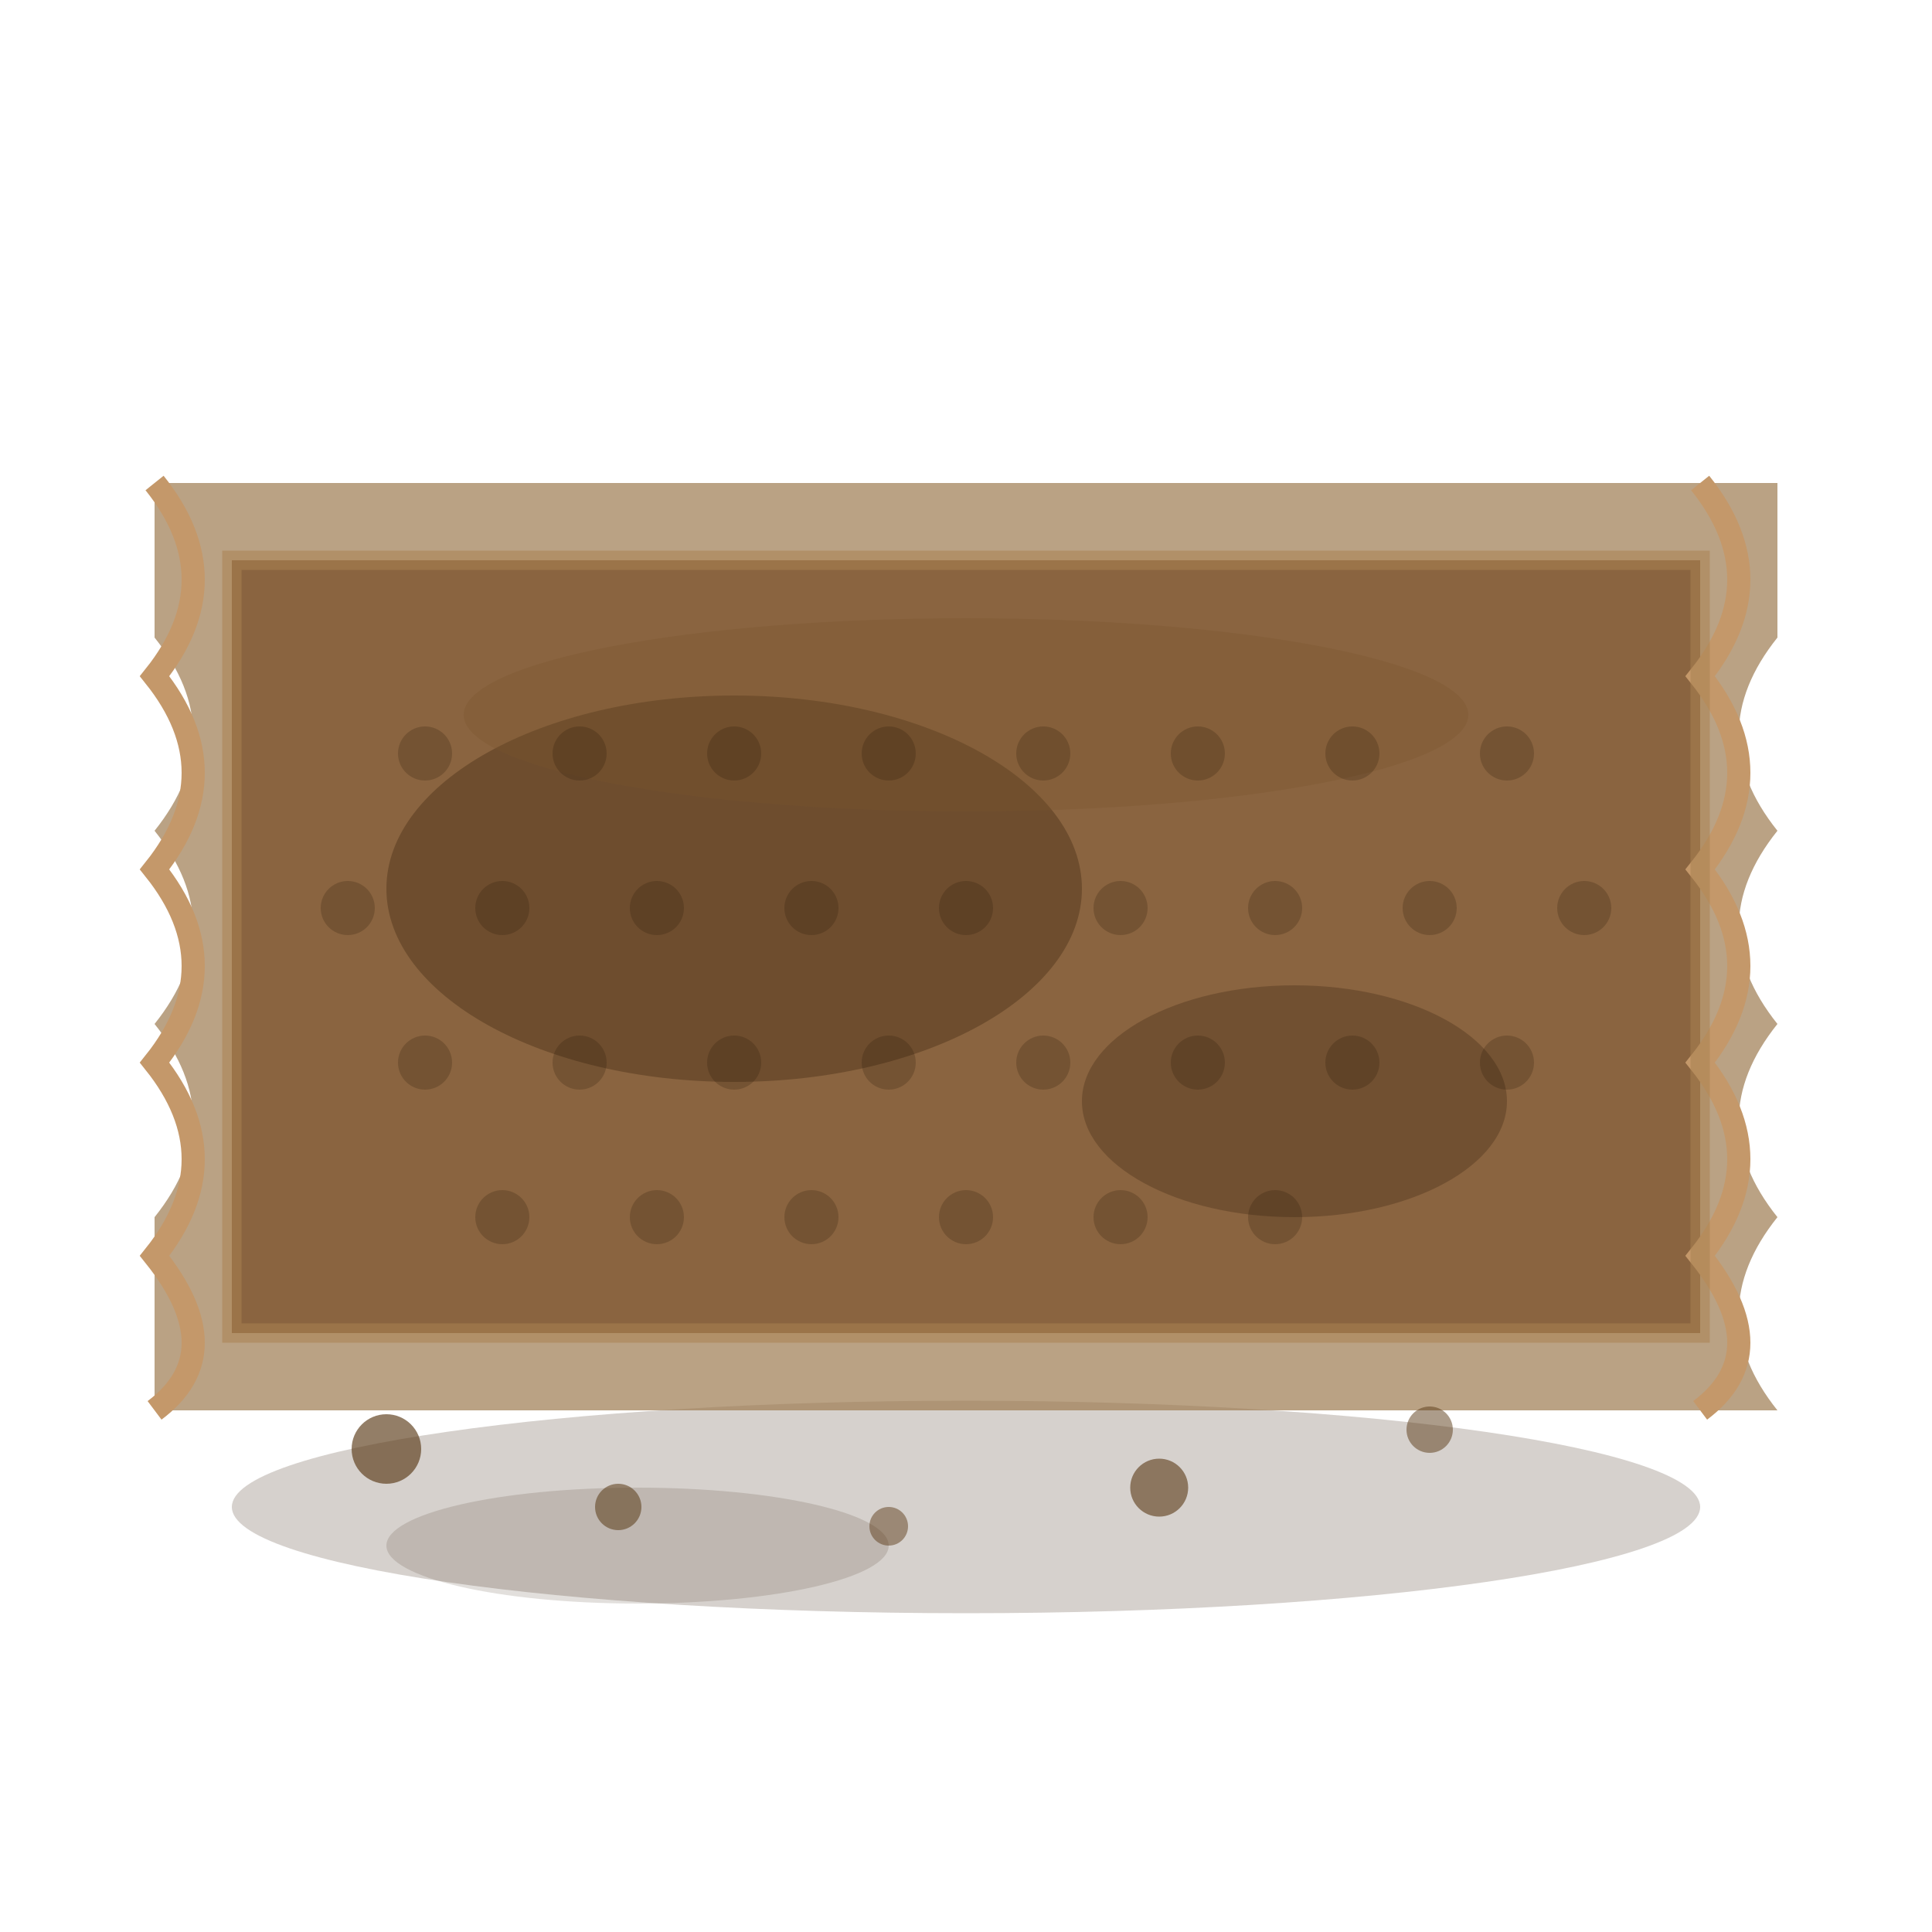
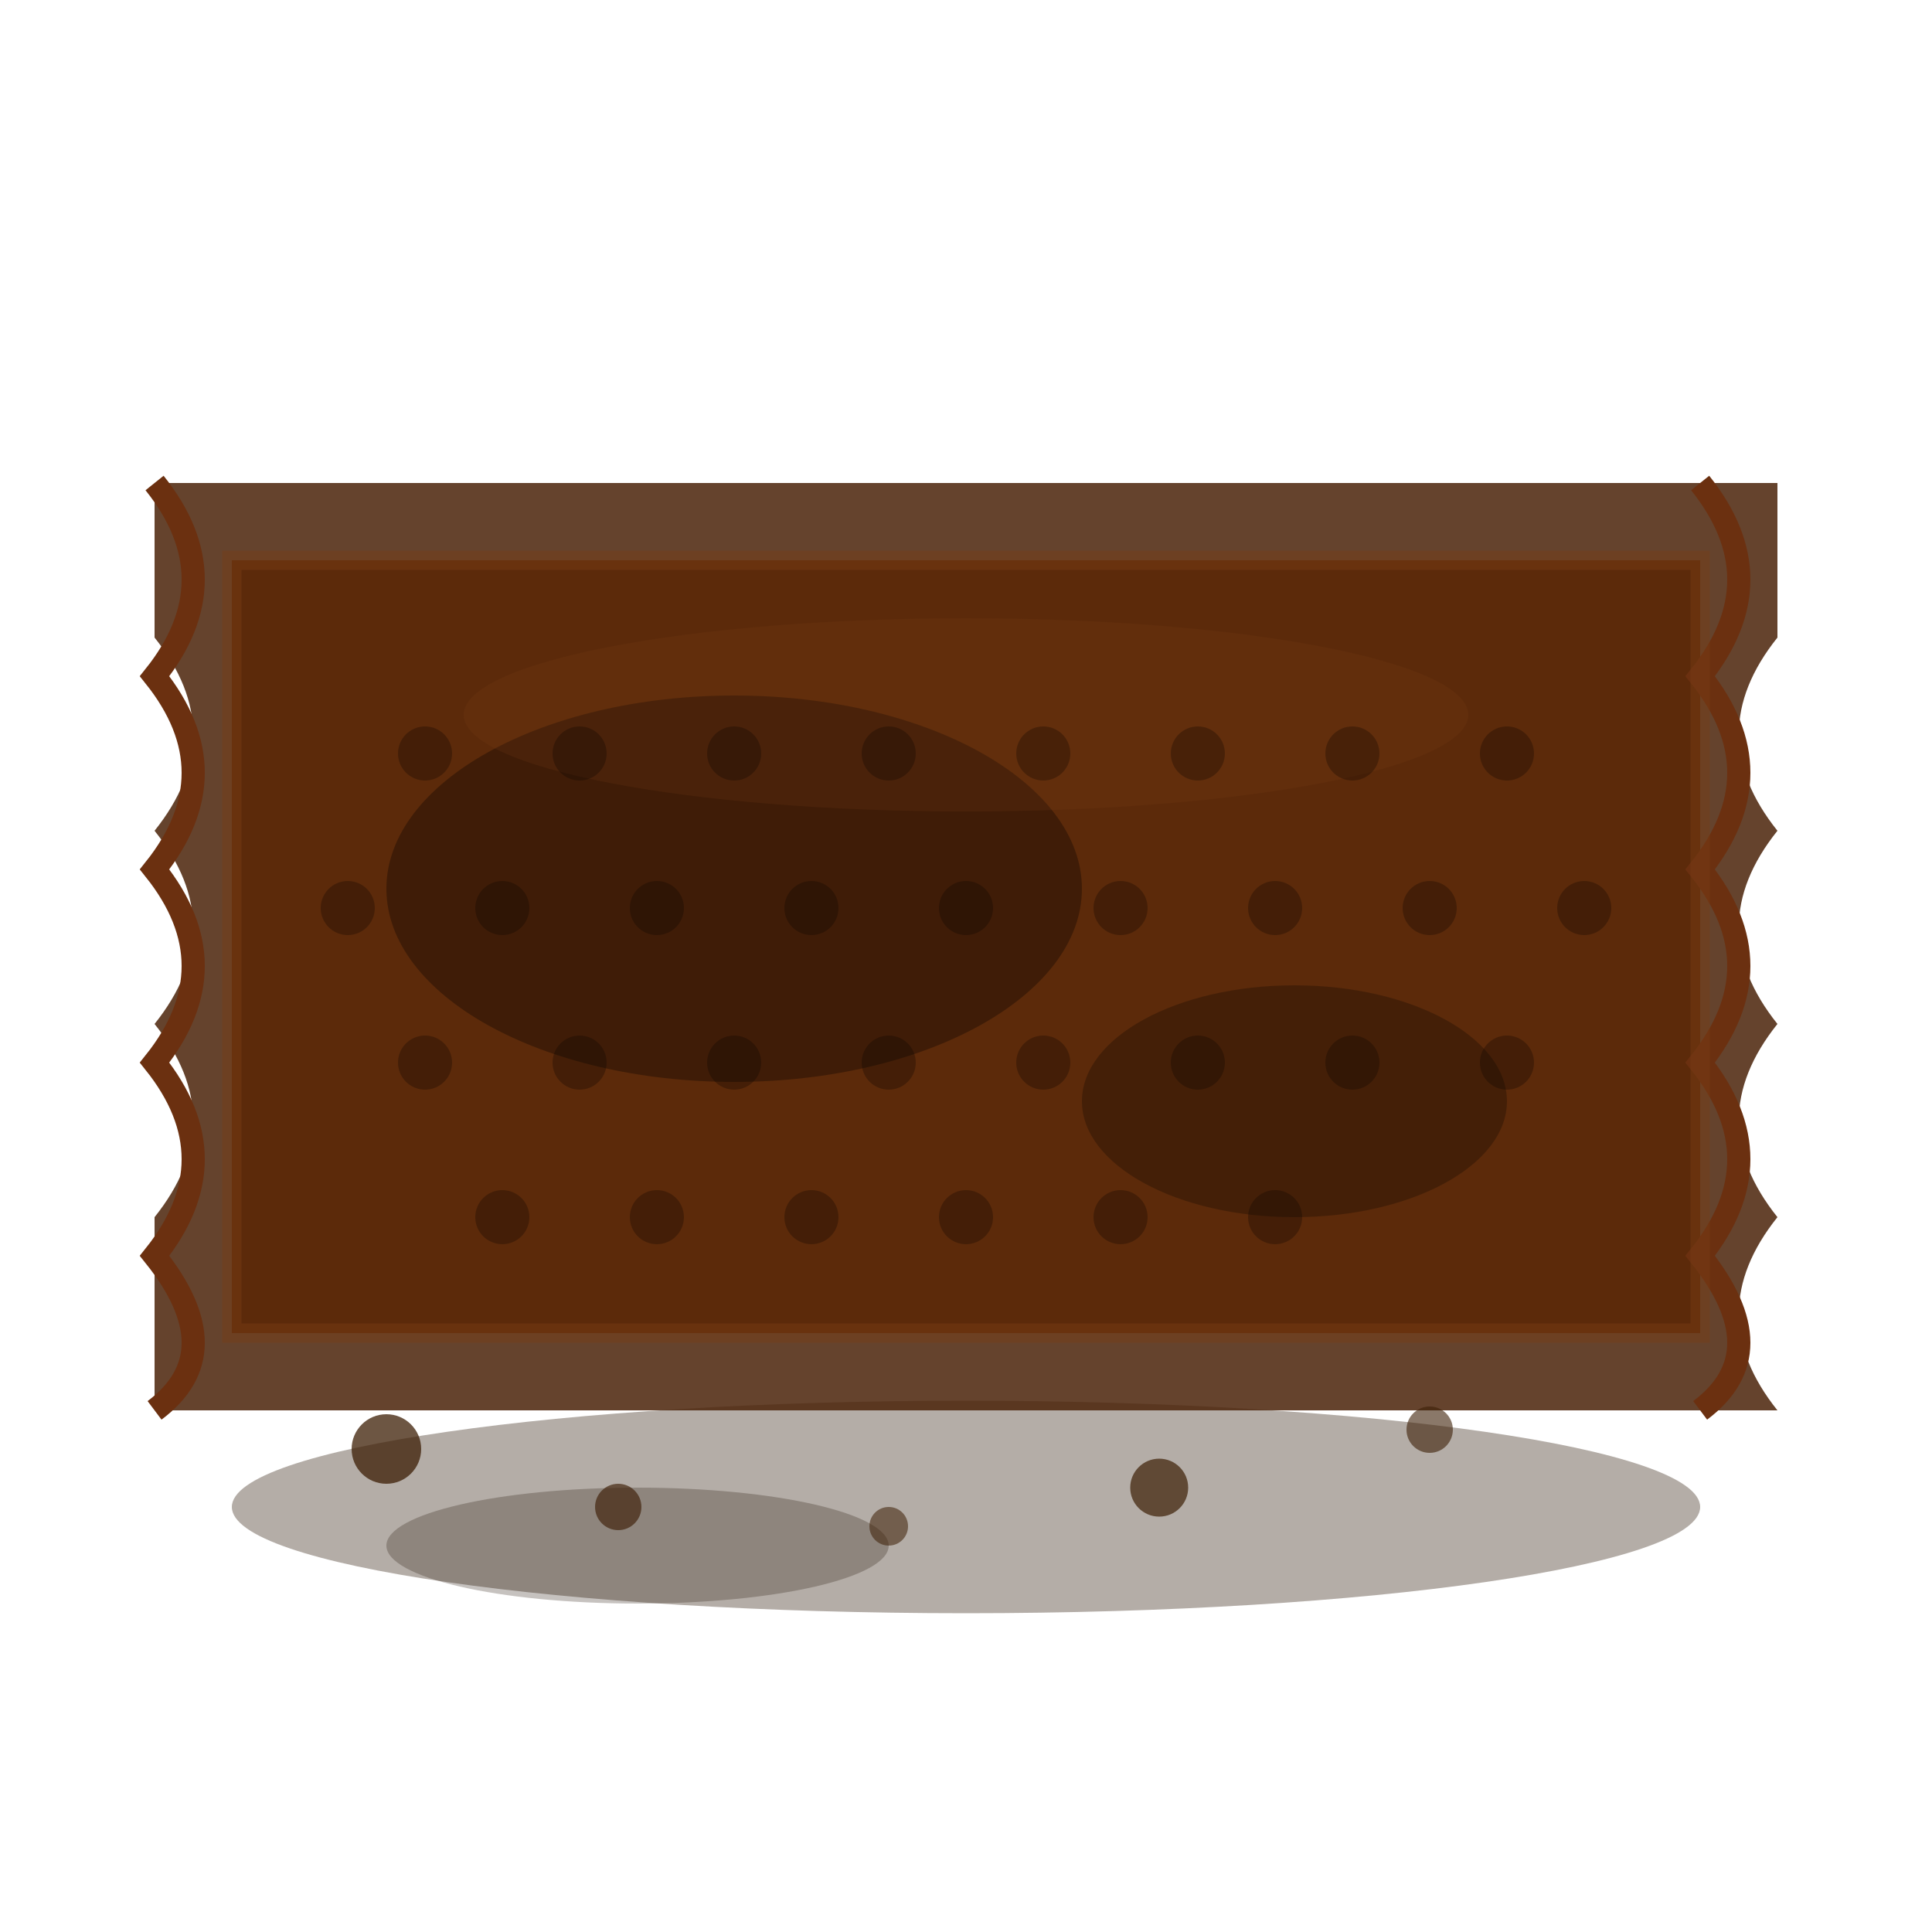
<svg xmlns="http://www.w3.org/2000/svg" viewBox="0 0 100 100" width="100" height="100">
  <g transform="translate(0, 15)">
-     <ellipse cx="50" cy="63" rx="38" ry="5.5" fill="rgba(50,28,6,0.20)" />
-     <ellipse cx="33" cy="65" rx="13" ry="3" fill="rgba(45,24,5,0.14)" />
-     <path d="     M 8,10     L 92,10     L 92,18 Q 88,23 92,28 Q 88,33 92,38 Q 88,43 92,48 Q 88,53 92,58     L 8,58     L 8,48 Q 12,43 8,38 Q 12,33 8,28 Q 12,23 8,18     Z   " fill="#9c7a50" opacity="0.70" />
-     <rect x="12" y="14" width="76" height="40" fill="#8a6440" />
-     <ellipse cx="38" cy="31" rx="18" ry="10" fill="rgba(45,25,5,0.30)" />
-     <ellipse cx="67" cy="42" rx="11" ry="6" fill="rgba(40,20,4,0.25)" />
-     <ellipse cx="50" cy="22" rx="26" ry="5" fill="rgba(120,85,45,0.30)" />
-     <g fill="rgba(30,15,2,0.20)">
+     <ellipse cx="50" cy="63" rx="38" ry="5.5" fill="rgba(40,20,5,0.35)" />
+     <ellipse cx="33" cy="65" rx="13" ry="3" fill="rgba(30,15,3,0.25)" />
+     <path d="     M 8,10     L 92,10     L 92,18 Q 88,23 92,28 Q 88,33 92,38 Q 88,43 92,48 Q 88,53 92,58     L 8,58     L 8,48 Q 12,43 8,38 Q 12,33 8,28 Q 12,23 8,18     Z   " fill="#4a2208" opacity="0.85" />
+     <rect x="12" y="14" width="76" height="40" fill="#5c2a0a" />
+     <ellipse cx="38" cy="31" rx="18" ry="10" fill="rgba(10,5,0,0.35)" />
+     <ellipse cx="67" cy="42" rx="11" ry="6" fill="rgba(10,5,0,0.28)" />
+     <ellipse cx="50" cy="22" rx="26" ry="5" fill="rgba(120,60,20,0.20)" />
+     <g fill="rgba(10,5,0,0.30)">
      <circle cx="22" cy="24" r="1.4" />
      <circle cx="30" cy="24" r="1.4" />
      <circle cx="38" cy="24" r="1.4" />
      <circle cx="46" cy="24" r="1.4" />
      <circle cx="54" cy="24" r="1.4" />
      <circle cx="62" cy="24" r="1.4" />
      <circle cx="70" cy="24" r="1.4" />
      <circle cx="78" cy="24" r="1.4" />
      <circle cx="18" cy="32" r="1.4" />
      <circle cx="26" cy="32" r="1.4" />
      <circle cx="34" cy="32" r="1.4" />
      <circle cx="42" cy="32" r="1.4" />
      <circle cx="50" cy="32" r="1.4" />
      <circle cx="58" cy="32" r="1.4" />
      <circle cx="66" cy="32" r="1.4" />
      <circle cx="74" cy="32" r="1.4" />
      <circle cx="82" cy="32" r="1.4" />
      <circle cx="22" cy="40" r="1.4" />
      <circle cx="30" cy="40" r="1.4" />
      <circle cx="38" cy="40" r="1.4" />
      <circle cx="46" cy="40" r="1.4" />
      <circle cx="54" cy="40" r="1.4" />
      <circle cx="62" cy="40" r="1.4" />
      <circle cx="70" cy="40" r="1.4" />
      <circle cx="78" cy="40" r="1.4" />
      <circle cx="26" cy="48" r="1.4" />
      <circle cx="34" cy="48" r="1.4" />
      <circle cx="42" cy="48" r="1.4" />
      <circle cx="50" cy="48" r="1.4" />
      <circle cx="58" cy="48" r="1.4" />
      <circle cx="66" cy="48" r="1.4" />
    </g>
-     <path d="M 8,10 Q 12,15 8,20 Q 12,25 8,30 Q 12,35 8,40 Q 12,45 8,50 Q 12,55 8,58" fill="none" stroke="#c4986a" stroke-width="1.2" />
-     <path d="M 88,10 Q 92,15 88,20 Q 92,25 88,30 Q 92,35 88,40 Q 92,45 88,50 Q 92,55 88,58" fill="none" stroke="#c4986a" stroke-width="1.2" />
-     <rect x="12" y="14" width="76" height="40" fill="none" stroke="rgba(170,130,80,0.55)" stroke-width="1" />
-     <circle cx="20" cy="60" r="1.8" fill="rgba(90,58,22,0.65)" />
-     <circle cx="32" cy="63" r="1.2" fill="rgba(90,58,22,0.55)" />
-     <circle cx="60" cy="62" r="1.5" fill="rgba(90,58,22,0.60)" />
-     <circle cx="74" cy="59" r="1.2" fill="rgba(90,58,22,0.50)" />
-     <circle cx="46" cy="64" r="1.0" fill="rgba(90,58,22,0.48)" />
+     <path d="M 8,10 Q 12,15 8,20 Q 12,25 8,30 Q 12,35 8,40 Q 12,45 8,50 Q 12,55 8,58" fill="none" stroke="#6b3010" stroke-width="1.2" />
+     <path d="M 88,10 Q 92,15 88,20 Q 92,25 88,30 Q 92,35 88,40 Q 92,45 88,50 Q 92,55 88,58" fill="none" stroke="#6b3010" stroke-width="1.2" />
+     <rect x="12" y="14" width="76" height="40" fill="none" stroke="rgba(120,60,20,0.45)" stroke-width="1" />
+     <circle cx="20" cy="60" r="1.8" fill="rgba(60,30,5,0.75)" />
+     <circle cx="32" cy="63" r="1.2" fill="rgba(60,30,5,0.65)" />
+     <circle cx="60" cy="62" r="1.5" fill="rgba(60,30,5,0.70)" />
+     <circle cx="74" cy="59" r="1.2" fill="rgba(60,30,5,0.60)" />
+     <circle cx="46" cy="64" r="1.0" fill="rgba(60,30,5,0.55)" />
  </g>
</svg>
